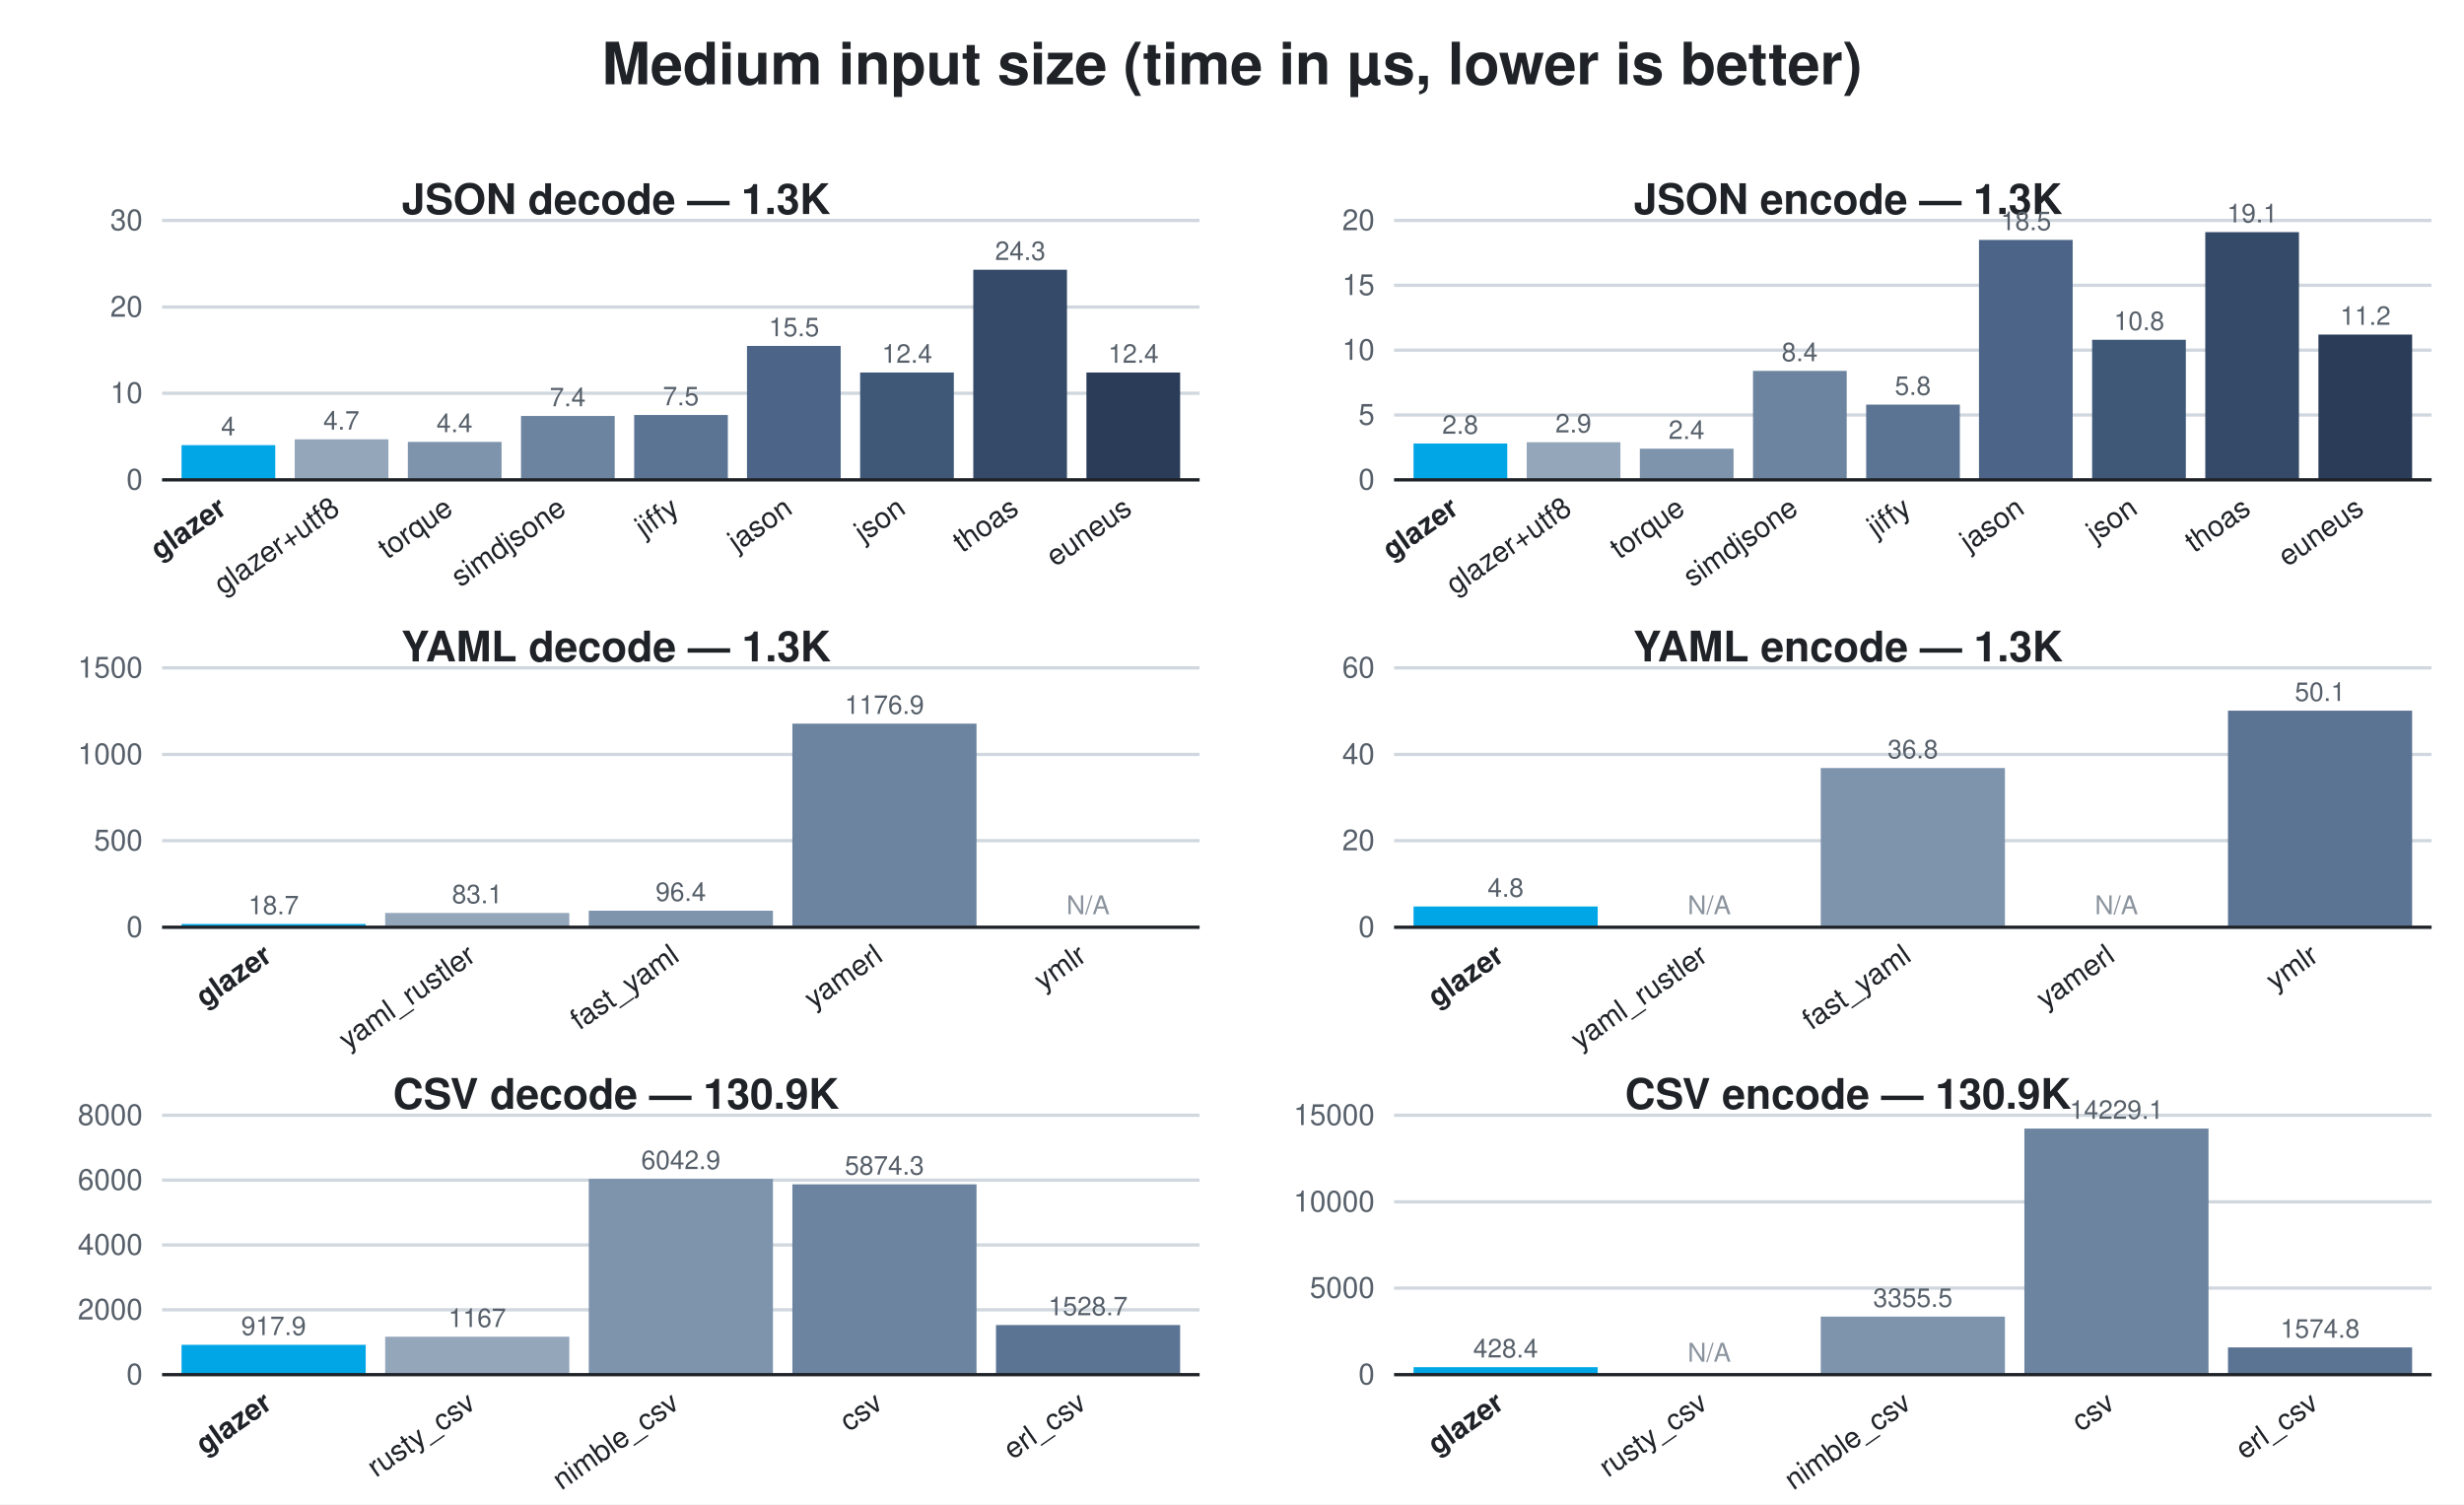
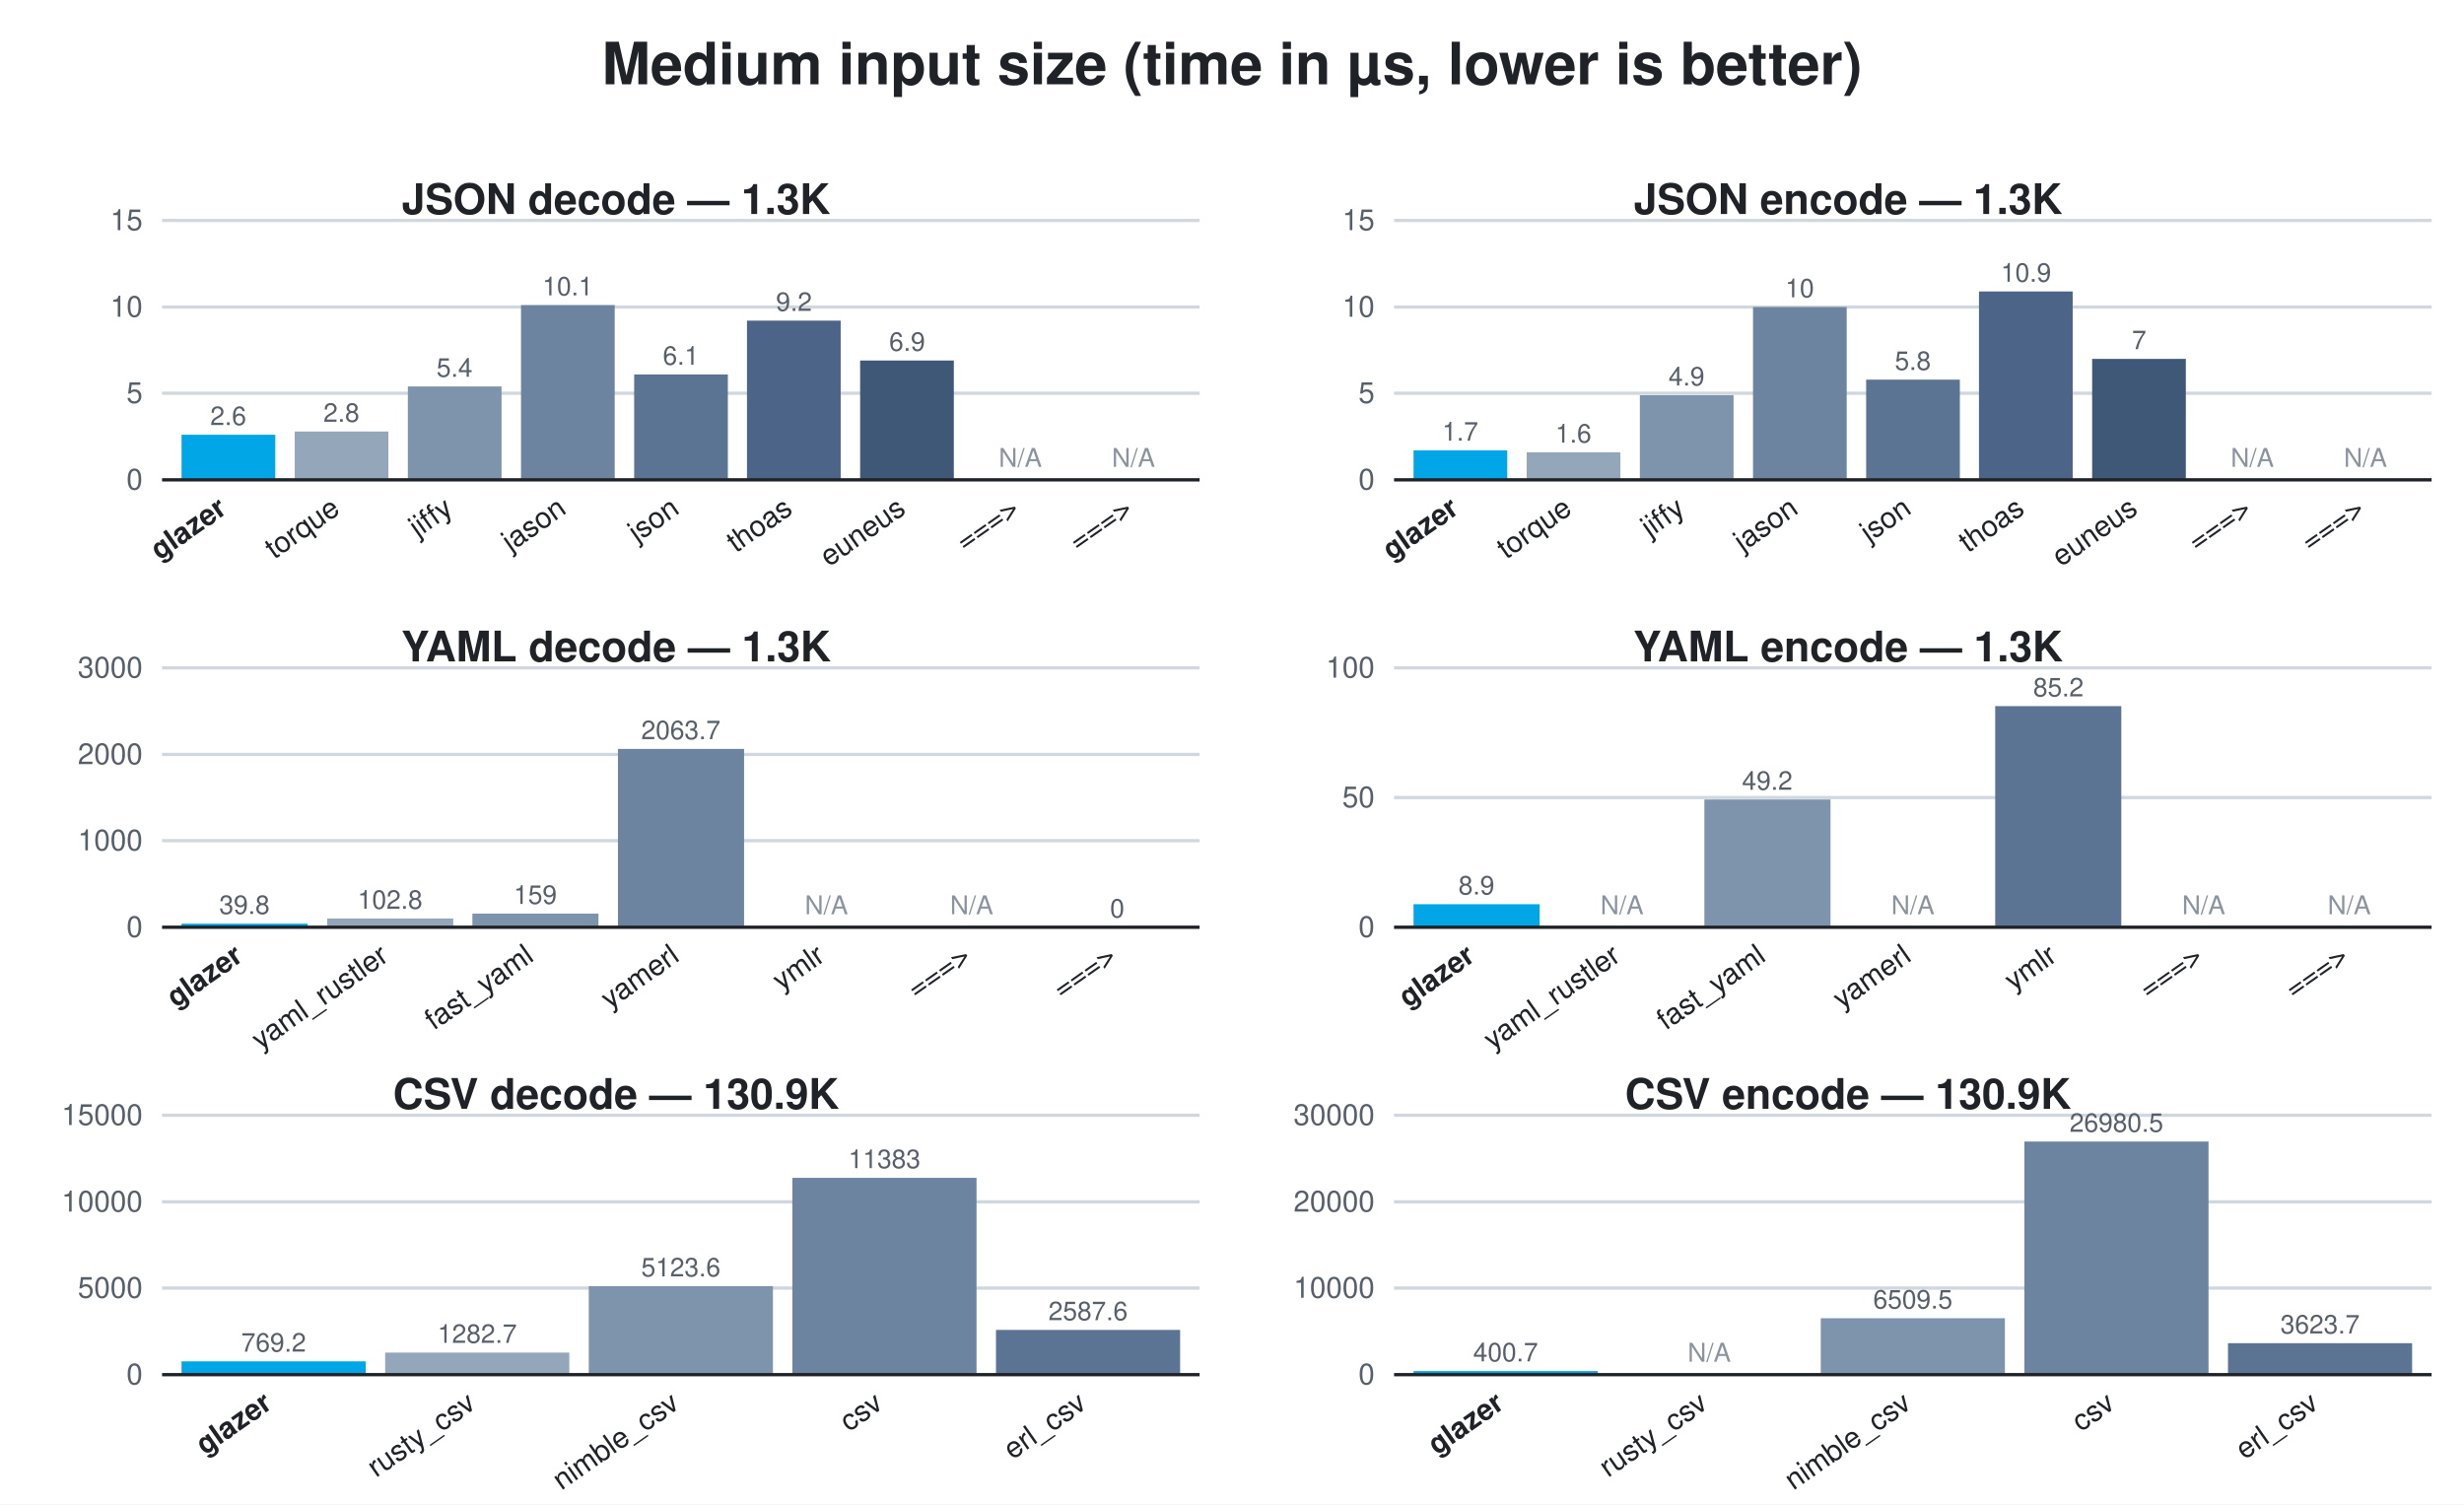
<svg xmlns="http://www.w3.org/2000/svg" width="760" height="464" viewBox="0 0 760 464" font-family="Helvetica, Arial, sans-serif">
  <style>
    .bg     { fill: #ffffff; }
    .fg     { fill: #1f2328; }
    .muted  { fill: #57606a; }
    .faint  { fill: #8b949e; }
    .grid   { stroke: #d0d7de; }
    .axis   { stroke: #1f2328; }
    .bar-0 { fill: #aab8c8; }
    .bar-1 { fill: #94a6ba; }
    .bar-2 { fill: #7e94ac; }
    .bar-3 { fill: #6c84a0; }
    .bar-4 { fill: #5c7494; }
    .bar-5 { fill: #4c6488; }
    .bar-6 { fill: #3f5878; }
    .bar-7 { fill: #344a68; }
    .bar-8 { fill: #2a3c58; }
    .bar-9 { fill: #1f2e48; }
    .bar-glazer { fill: #00a6e6; }
    @media (prefers-color-scheme: dark) {
      .bg     { fill: #0d1117; }
      .fg     { fill: #e6edf3; }
      .muted  { fill: #c9d1d9; }
      .faint  { fill: #8b949e; }
      .grid   { stroke: #30363d; }
      .axis   { stroke: #e6edf3; }
      .bar-0 { fill: #9aacc0; }
      .bar-1 { fill: #8398b0; }
      .bar-2 { fill: #6e84a0; }
      .bar-3 { fill: #5c7290; }
      .bar-4 { fill: #4c6080; }
      .bar-5 { fill: #3e5070; }
      .bar-6 { fill: #324060; }
      .bar-7 { fill: #283450; }
      .bar-8 { fill: #1f2840; }
      .bar-9 { fill: #161c30; }
      .bar-glazer { fill: #00b5fe; }
    }
  </style>
  <rect width="760" height="464" class="bg" />
  <text x="380.0" y="26" text-anchor="middle" font-size="18" font-weight="bold" class="fg">Medium input size (time in µs, lower is better)</text>
  <text x="190.0" y="66.0" text-anchor="middle" font-size="13" font-weight="bold" class="fg">JSON decode — 1.3K</text>
  <line x1="50.0" y1="148.0" x2="370.0" y2="148.0" class="grid" stroke-width="1" />
  <text x="44.0" y="151.0" text-anchor="end" font-size="9" class="muted">0</text>
  <line x1="50.0" y1="121.3" x2="370.0" y2="121.3" class="grid" stroke-width="1" />
-   <text x="44.0" y="124.3" text-anchor="end" font-size="9" class="muted">10</text>
+   <text x="44.0" y="124.3" text-anchor="end" font-size="9" class="muted">5</text>
  <line x1="50.0" y1="94.7" x2="370.0" y2="94.7" class="grid" stroke-width="1" />
-   <text x="44.0" y="97.7" text-anchor="end" font-size="9" class="muted">20</text>
+   <text x="44.0" y="97.7" text-anchor="end" font-size="9" class="muted">10</text>
  <line x1="50.0" y1="68.0" x2="370.0" y2="68.0" class="grid" stroke-width="1" />
-   <text x="44.0" y="71.0" text-anchor="end" font-size="9" class="muted">30</text>
-   <rect x="56.0" y="137.3" width="28.9" height="10.7" class="bar-glazer" />
-   <text x="70.4" y="134.3" text-anchor="middle" font-size="8" class="muted">4</text>
+   <text x="44.0" y="71.0" text-anchor="end" font-size="9" class="muted">15</text>
+   <rect x="56.0" y="134.1" width="28.9" height="13.9" class="bar-glazer" />
+   <text x="70.4" y="131.1" text-anchor="middle" font-size="8" class="muted">2.6</text>
  <text x="70.4" y="158.0" text-anchor="end" font-size="9" class="fg" font-weight="bold" transform="rotate(-35 70.4,158.0)">glazer</text>
-   <rect x="90.9" y="135.5" width="28.9" height="12.5" class="bar-1" />
-   <text x="105.3" y="132.5" text-anchor="middle" font-size="8" class="muted">4.7</text>
-   <text x="105.3" y="158.0" text-anchor="end" font-size="9" class="fg" transform="rotate(-35 105.3,158.0)">glazer+utf8</text>
-   <rect x="125.8" y="136.3" width="28.9" height="11.7" class="bar-2" />
-   <text x="140.2" y="133.3" text-anchor="middle" font-size="8" class="muted">4.4</text>
-   <text x="140.2" y="158.0" text-anchor="end" font-size="9" class="fg" transform="rotate(-35 140.2,158.0)">torque</text>
-   <rect x="160.7" y="128.3" width="28.9" height="19.7" class="bar-3" />
-   <text x="175.1" y="125.3" text-anchor="middle" font-size="8" class="muted">7.4</text>
-   <text x="175.1" y="158.0" text-anchor="end" font-size="9" class="fg" transform="rotate(-35 175.1,158.0)">simdjsone</text>
-   <rect x="195.6" y="128.0" width="28.9" height="20.0" class="bar-4" />
-   <text x="210.0" y="125.0" text-anchor="middle" font-size="8" class="muted">7.5</text>
-   <text x="210.0" y="158.0" text-anchor="end" font-size="9" class="fg" transform="rotate(-35 210.0,158.0)">jiffy</text>
-   <rect x="230.4" y="106.7" width="28.9" height="41.3" class="bar-5" />
-   <text x="244.9" y="103.7" text-anchor="middle" font-size="8" class="muted">15.5</text>
-   <text x="244.9" y="158.0" text-anchor="end" font-size="9" class="fg" transform="rotate(-35 244.9,158.0)">jason</text>
-   <rect x="265.3" y="114.9" width="28.9" height="33.1" class="bar-6" />
-   <text x="279.8" y="111.9" text-anchor="middle" font-size="8" class="muted">12.4</text>
-   <text x="279.8" y="158.0" text-anchor="end" font-size="9" class="fg" transform="rotate(-35 279.8,158.0)">json</text>
-   <rect x="300.2" y="83.2" width="28.9" height="64.8" class="bar-7" />
-   <text x="314.7" y="80.2" text-anchor="middle" font-size="8" class="muted">24.3</text>
-   <text x="314.7" y="158.0" text-anchor="end" font-size="9" class="fg" transform="rotate(-35 314.7,158.0)">thoas</text>
-   <rect x="335.1" y="114.9" width="28.9" height="33.1" class="bar-8" />
-   <text x="349.6" y="111.9" text-anchor="middle" font-size="8" class="muted">12.4</text>
-   <text x="349.6" y="158.0" text-anchor="end" font-size="9" class="fg" transform="rotate(-35 349.6,158.0)">euneus</text>
+   <rect x="90.9" y="133.1" width="28.9" height="14.9" class="bar-1" />
+   <text x="105.3" y="130.1" text-anchor="middle" font-size="8" class="muted">2.8</text>
+   <text x="105.3" y="158.0" text-anchor="end" font-size="9" class="fg" transform="rotate(-35 105.3,158.0)">torque</text>
+   <rect x="125.8" y="119.2" width="28.9" height="28.8" class="bar-2" />
+   <text x="140.2" y="116.2" text-anchor="middle" font-size="8" class="muted">5.4</text>
+   <text x="140.2" y="158.0" text-anchor="end" font-size="9" class="fg" transform="rotate(-35 140.2,158.0)">jiffy</text>
+   <rect x="160.7" y="94.1" width="28.9" height="53.9" class="bar-3" />
+   <text x="175.1" y="91.1" text-anchor="middle" font-size="8" class="muted">10.1</text>
+   <text x="175.1" y="158.0" text-anchor="end" font-size="9" class="fg" transform="rotate(-35 175.1,158.0)">jason</text>
+   <rect x="195.6" y="115.5" width="28.9" height="32.5" class="bar-4" />
+   <text x="210.0" y="112.5" text-anchor="middle" font-size="8" class="muted">6.1</text>
+   <text x="210.0" y="158.0" text-anchor="end" font-size="9" class="fg" transform="rotate(-35 210.0,158.0)">json</text>
+   <rect x="230.4" y="98.9" width="28.9" height="49.1" class="bar-5" />
+   <text x="244.9" y="95.9" text-anchor="middle" font-size="8" class="muted">9.2</text>
+   <text x="244.9" y="158.0" text-anchor="end" font-size="9" class="fg" transform="rotate(-35 244.9,158.0)">thoas</text>
+   <rect x="265.3" y="111.2" width="28.9" height="36.8" class="bar-6" />
+   <text x="279.8" y="108.2" text-anchor="middle" font-size="8" class="muted">6.9</text>
+   <text x="279.8" y="158.0" text-anchor="end" font-size="9" class="fg" transform="rotate(-35 279.8,158.0)">euneus</text>
+   <text x="314.7" y="144.0" text-anchor="middle" font-size="8" class="faint">N/A</text>
+   <text x="314.7" y="158.0" text-anchor="end" font-size="9" class="fg" transform="rotate(-35 314.7,158.0)">===&gt;</text>
+   <text x="349.6" y="144.0" text-anchor="middle" font-size="8" class="faint">N/A</text>
+   <text x="349.6" y="158.0" text-anchor="end" font-size="9" class="fg" transform="rotate(-35 349.6,158.0)">===&gt;</text>
  <line x1="50.0" y1="148.0" x2="370.0" y2="148.0" class="axis" stroke-width="1" />
  <text x="570.0" y="66.0" text-anchor="middle" font-size="13" font-weight="bold" class="fg">JSON encode — 1.3K</text>
  <line x1="430.0" y1="148.0" x2="750.0" y2="148.0" class="grid" stroke-width="1" />
  <text x="424.0" y="151.0" text-anchor="end" font-size="9" class="muted">0</text>
-   <line x1="430.0" y1="128.0" x2="750.0" y2="128.0" class="grid" stroke-width="1" />
-   <text x="424.0" y="131.0" text-anchor="end" font-size="9" class="muted">5</text>
-   <line x1="430.0" y1="108.0" x2="750.0" y2="108.0" class="grid" stroke-width="1" />
-   <text x="424.0" y="111.0" text-anchor="end" font-size="9" class="muted">10</text>
-   <line x1="430.0" y1="88.0" x2="750.0" y2="88.0" class="grid" stroke-width="1" />
-   <text x="424.0" y="91.0" text-anchor="end" font-size="9" class="muted">15</text>
+   <line x1="430.0" y1="121.3" x2="750.0" y2="121.3" class="grid" stroke-width="1" />
+   <text x="424.0" y="124.3" text-anchor="end" font-size="9" class="muted">5</text>
+   <line x1="430.0" y1="94.7" x2="750.0" y2="94.7" class="grid" stroke-width="1" />
+   <text x="424.0" y="97.7" text-anchor="end" font-size="9" class="muted">10</text>
  <line x1="430.0" y1="68.0" x2="750.0" y2="68.0" class="grid" stroke-width="1" />
-   <text x="424.0" y="71.0" text-anchor="end" font-size="9" class="muted">20</text>
-   <rect x="436.0" y="136.8" width="28.9" height="11.2" class="bar-glazer" />
-   <text x="450.4" y="133.8" text-anchor="middle" font-size="8" class="muted">2.8</text>
+   <text x="424.0" y="71.0" text-anchor="end" font-size="9" class="muted">15</text>
+   <rect x="436.0" y="138.9" width="28.9" height="9.1" class="bar-glazer" />
+   <text x="450.4" y="135.9" text-anchor="middle" font-size="8" class="muted">1.7</text>
  <text x="450.4" y="158.0" text-anchor="end" font-size="9" class="fg" font-weight="bold" transform="rotate(-35 450.4,158.0)">glazer</text>
-   <rect x="470.9" y="136.4" width="28.9" height="11.6" class="bar-1" />
-   <text x="485.3" y="133.4" text-anchor="middle" font-size="8" class="muted">2.9</text>
-   <text x="485.3" y="158.0" text-anchor="end" font-size="9" class="fg" transform="rotate(-35 485.3,158.0)">glazer+utf8</text>
-   <rect x="505.8" y="138.4" width="28.9" height="9.6" class="bar-2" />
-   <text x="520.2" y="135.4" text-anchor="middle" font-size="8" class="muted">2.4</text>
-   <text x="520.2" y="158.0" text-anchor="end" font-size="9" class="fg" transform="rotate(-35 520.2,158.0)">torque</text>
-   <rect x="540.7" y="114.4" width="28.9" height="33.6" class="bar-3" />
-   <text x="555.1" y="111.4" text-anchor="middle" font-size="8" class="muted">8.4</text>
-   <text x="555.1" y="158.0" text-anchor="end" font-size="9" class="fg" transform="rotate(-35 555.1,158.0)">simdjsone</text>
-   <rect x="575.6" y="124.8" width="28.9" height="23.2" class="bar-4" />
-   <text x="590.0" y="121.8" text-anchor="middle" font-size="8" class="muted">5.8</text>
-   <text x="590.0" y="158.0" text-anchor="end" font-size="9" class="fg" transform="rotate(-35 590.0,158.0)">jiffy</text>
-   <rect x="610.4" y="74.0" width="28.9" height="74.0" class="bar-5" />
-   <text x="624.9" y="71.0" text-anchor="middle" font-size="8" class="muted">18.5</text>
-   <text x="624.9" y="158.0" text-anchor="end" font-size="9" class="fg" transform="rotate(-35 624.9,158.0)">jason</text>
-   <rect x="645.3" y="104.8" width="28.9" height="43.2" class="bar-6" />
-   <text x="659.8" y="101.8" text-anchor="middle" font-size="8" class="muted">10.8</text>
-   <text x="659.8" y="158.0" text-anchor="end" font-size="9" class="fg" transform="rotate(-35 659.8,158.0)">json</text>
-   <rect x="680.2" y="71.6" width="28.9" height="76.4" class="bar-7" />
-   <text x="694.7" y="68.6" text-anchor="middle" font-size="8" class="muted">19.1</text>
-   <text x="694.7" y="158.0" text-anchor="end" font-size="9" class="fg" transform="rotate(-35 694.7,158.0)">thoas</text>
-   <rect x="715.1" y="103.2" width="28.9" height="44.8" class="bar-8" />
-   <text x="729.6" y="100.2" text-anchor="middle" font-size="8" class="muted">11.2</text>
-   <text x="729.6" y="158.0" text-anchor="end" font-size="9" class="fg" transform="rotate(-35 729.6,158.0)">euneus</text>
+   <rect x="470.9" y="139.5" width="28.9" height="8.5" class="bar-1" />
+   <text x="485.3" y="136.5" text-anchor="middle" font-size="8" class="muted">1.6</text>
+   <text x="485.3" y="158.0" text-anchor="end" font-size="9" class="fg" transform="rotate(-35 485.3,158.0)">torque</text>
+   <rect x="505.8" y="121.9" width="28.9" height="26.1" class="bar-2" />
+   <text x="520.2" y="118.9" text-anchor="middle" font-size="8" class="muted">4.9</text>
+   <text x="520.2" y="158.0" text-anchor="end" font-size="9" class="fg" transform="rotate(-35 520.2,158.0)">jiffy</text>
+   <rect x="540.7" y="94.7" width="28.9" height="53.3" class="bar-3" />
+   <text x="555.1" y="91.7" text-anchor="middle" font-size="8" class="muted">10</text>
+   <text x="555.1" y="158.0" text-anchor="end" font-size="9" class="fg" transform="rotate(-35 555.1,158.0)">jason</text>
+   <rect x="575.6" y="117.1" width="28.9" height="30.9" class="bar-4" />
+   <text x="590.0" y="114.1" text-anchor="middle" font-size="8" class="muted">5.8</text>
+   <text x="590.0" y="158.0" text-anchor="end" font-size="9" class="fg" transform="rotate(-35 590.0,158.0)">json</text>
+   <rect x="610.4" y="89.9" width="28.9" height="58.1" class="bar-5" />
+   <text x="624.9" y="86.9" text-anchor="middle" font-size="8" class="muted">10.9</text>
+   <text x="624.9" y="158.0" text-anchor="end" font-size="9" class="fg" transform="rotate(-35 624.9,158.0)">thoas</text>
+   <rect x="645.3" y="110.7" width="28.9" height="37.3" class="bar-6" />
+   <text x="659.8" y="107.7" text-anchor="middle" font-size="8" class="muted">7</text>
+   <text x="659.8" y="158.0" text-anchor="end" font-size="9" class="fg" transform="rotate(-35 659.8,158.0)">euneus</text>
+   <text x="694.7" y="144.0" text-anchor="middle" font-size="8" class="faint">N/A</text>
+   <text x="694.7" y="158.0" text-anchor="end" font-size="9" class="fg" transform="rotate(-35 694.7,158.0)">===&gt;</text>
+   <text x="729.6" y="144.0" text-anchor="middle" font-size="8" class="faint">N/A</text>
+   <text x="729.6" y="158.0" text-anchor="end" font-size="9" class="fg" transform="rotate(-35 729.6,158.0)">===&gt;</text>
  <line x1="430.0" y1="148.0" x2="750.0" y2="148.0" class="axis" stroke-width="1" />
  <text x="190.0" y="204.0" text-anchor="middle" font-size="13" font-weight="bold" class="fg">YAML decode — 1.3K</text>
  <line x1="50.0" y1="286.0" x2="370.0" y2="286.0" class="grid" stroke-width="1" />
  <text x="44.0" y="289.0" text-anchor="end" font-size="9" class="muted">0</text>
  <line x1="50.0" y1="259.3" x2="370.0" y2="259.3" class="grid" stroke-width="1" />
-   <text x="44.0" y="262.3" text-anchor="end" font-size="9" class="muted">500</text>
+   <text x="44.0" y="262.3" text-anchor="end" font-size="9" class="muted">1000</text>
  <line x1="50.0" y1="232.7" x2="370.0" y2="232.7" class="grid" stroke-width="1" />
-   <text x="44.0" y="235.7" text-anchor="end" font-size="9" class="muted">1000</text>
+   <text x="44.0" y="235.7" text-anchor="end" font-size="9" class="muted">2000</text>
  <line x1="50.0" y1="206.0" x2="370.0" y2="206.0" class="grid" stroke-width="1" />
-   <text x="44.0" y="209.0" text-anchor="end" font-size="9" class="muted">1500</text>
-   <rect x="56.0" y="285.0" width="56.8" height="1.0" class="bar-glazer" />
-   <text x="84.4" y="282.0" text-anchor="middle" font-size="8" class="muted">18.7</text>
-   <text x="84.4" y="296.0" text-anchor="end" font-size="9" class="fg" font-weight="bold" transform="rotate(-35 84.4,296.0)">glazer</text>
-   <rect x="118.8" y="281.6" width="56.8" height="4.4" class="bar-1" />
-   <text x="147.2" y="278.6" text-anchor="middle" font-size="8" class="muted">83.1</text>
-   <text x="147.2" y="296.0" text-anchor="end" font-size="9" class="fg" transform="rotate(-35 147.2,296.0)">yaml_rustler</text>
-   <rect x="181.6" y="280.9" width="56.8" height="5.1" class="bar-2" />
-   <text x="210.0" y="277.9" text-anchor="middle" font-size="8" class="muted">96.4</text>
-   <text x="210.0" y="296.0" text-anchor="end" font-size="9" class="fg" transform="rotate(-35 210.0,296.0)">fast_yaml</text>
-   <rect x="244.4" y="223.2" width="56.8" height="62.8" class="bar-3" />
-   <text x="272.8" y="220.2" text-anchor="middle" font-size="8" class="muted">1176.9</text>
-   <text x="272.8" y="296.0" text-anchor="end" font-size="9" class="fg" transform="rotate(-35 272.8,296.0)">yamerl</text>
-   <text x="335.6" y="282.0" text-anchor="middle" font-size="8" class="faint">N/A</text>
-   <text x="335.6" y="296.0" text-anchor="end" font-size="9" class="fg" transform="rotate(-35 335.6,296.0)">ymlr</text>
+   <text x="44.0" y="209.0" text-anchor="end" font-size="9" class="muted">3000</text>
+   <rect x="56.0" y="284.9" width="38.9" height="1.1" class="bar-glazer" />
+   <text x="75.4" y="281.9" text-anchor="middle" font-size="8" class="muted">39.8</text>
+   <text x="75.4" y="296.0" text-anchor="end" font-size="9" class="fg" font-weight="bold" transform="rotate(-35 75.4,296.0)">glazer</text>
+   <rect x="100.9" y="283.3" width="38.9" height="2.7" class="bar-1" />
+   <text x="120.3" y="280.3" text-anchor="middle" font-size="8" class="muted">102.8</text>
+   <text x="120.3" y="296.0" text-anchor="end" font-size="9" class="fg" transform="rotate(-35 120.3,296.0)">yaml_rustler</text>
+   <rect x="145.7" y="281.8" width="38.9" height="4.2" class="bar-2" />
+   <text x="165.1" y="278.8" text-anchor="middle" font-size="8" class="muted">159</text>
+   <text x="165.1" y="296.0" text-anchor="end" font-size="9" class="fg" transform="rotate(-35 165.1,296.0)">fast_yaml</text>
+   <rect x="190.6" y="231.0" width="38.9" height="55.0" class="bar-3" />
+   <text x="210.0" y="228.0" text-anchor="middle" font-size="8" class="muted">2063.7</text>
+   <text x="210.0" y="296.0" text-anchor="end" font-size="9" class="fg" transform="rotate(-35 210.0,296.0)">yamerl</text>
+   <text x="254.9" y="282.0" text-anchor="middle" font-size="8" class="faint">N/A</text>
+   <text x="254.9" y="296.0" text-anchor="end" font-size="9" class="fg" transform="rotate(-35 254.9,296.0)">ymlr</text>
+   <text x="299.7" y="282.0" text-anchor="middle" font-size="8" class="faint">N/A</text>
+   <text x="299.7" y="296.0" text-anchor="end" font-size="9" class="fg" transform="rotate(-35 299.7,296.0)">===&gt;</text>
+   <rect x="325.1" y="286.0" width="38.9" height="0.0" class="bar-6" />
+   <text x="344.6" y="283.0" text-anchor="middle" font-size="8" class="muted">0</text>
+   <text x="344.6" y="296.0" text-anchor="end" font-size="9" class="fg" transform="rotate(-35 344.6,296.0)">===&gt;</text>
  <line x1="50.0" y1="286.0" x2="370.0" y2="286.0" class="axis" stroke-width="1" />
  <text x="570.0" y="204.0" text-anchor="middle" font-size="13" font-weight="bold" class="fg">YAML encode — 1.3K</text>
  <line x1="430.0" y1="286.0" x2="750.0" y2="286.0" class="grid" stroke-width="1" />
  <text x="424.0" y="289.0" text-anchor="end" font-size="9" class="muted">0</text>
-   <line x1="430.0" y1="259.3" x2="750.0" y2="259.3" class="grid" stroke-width="1" />
-   <text x="424.0" y="262.3" text-anchor="end" font-size="9" class="muted">20</text>
-   <line x1="430.0" y1="232.7" x2="750.0" y2="232.7" class="grid" stroke-width="1" />
-   <text x="424.0" y="235.7" text-anchor="end" font-size="9" class="muted">40</text>
+   <line x1="430.0" y1="246.0" x2="750.0" y2="246.0" class="grid" stroke-width="1" />
+   <text x="424.0" y="249.0" text-anchor="end" font-size="9" class="muted">50</text>
  <line x1="430.0" y1="206.0" x2="750.0" y2="206.0" class="grid" stroke-width="1" />
-   <text x="424.0" y="209.0" text-anchor="end" font-size="9" class="muted">60</text>
-   <rect x="436.0" y="279.6" width="56.8" height="6.4" class="bar-glazer" />
-   <text x="464.4" y="276.6" text-anchor="middle" font-size="8" class="muted">4.8</text>
-   <text x="464.4" y="296.0" text-anchor="end" font-size="9" class="fg" font-weight="bold" transform="rotate(-35 464.4,296.0)">glazer</text>
-   <text x="527.2" y="282.0" text-anchor="middle" font-size="8" class="faint">N/A</text>
-   <text x="527.2" y="296.0" text-anchor="end" font-size="9" class="fg" transform="rotate(-35 527.2,296.0)">yaml_rustler</text>
-   <rect x="561.6" y="236.9" width="56.8" height="49.1" class="bar-2" />
-   <text x="590.0" y="233.9" text-anchor="middle" font-size="8" class="muted">36.8</text>
-   <text x="590.0" y="296.0" text-anchor="end" font-size="9" class="fg" transform="rotate(-35 590.0,296.0)">fast_yaml</text>
-   <text x="652.8" y="282.0" text-anchor="middle" font-size="8" class="faint">N/A</text>
-   <text x="652.8" y="296.0" text-anchor="end" font-size="9" class="fg" transform="rotate(-35 652.8,296.0)">yamerl</text>
-   <rect x="687.2" y="219.2" width="56.8" height="66.8" class="bar-4" />
-   <text x="715.6" y="216.2" text-anchor="middle" font-size="8" class="muted">50.1</text>
-   <text x="715.6" y="296.0" text-anchor="end" font-size="9" class="fg" transform="rotate(-35 715.6,296.0)">ymlr</text>
+   <text x="424.0" y="209.0" text-anchor="end" font-size="9" class="muted">100</text>
+   <rect x="436.0" y="278.9" width="38.9" height="7.1" class="bar-glazer" />
+   <text x="455.4" y="275.9" text-anchor="middle" font-size="8" class="muted">8.9</text>
+   <text x="455.4" y="296.0" text-anchor="end" font-size="9" class="fg" font-weight="bold" transform="rotate(-35 455.4,296.0)">glazer</text>
+   <text x="500.3" y="282.0" text-anchor="middle" font-size="8" class="faint">N/A</text>
+   <text x="500.3" y="296.0" text-anchor="end" font-size="9" class="fg" transform="rotate(-35 500.3,296.0)">yaml_rustler</text>
+   <rect x="525.7" y="246.6" width="38.9" height="39.4" class="bar-2" />
+   <text x="545.1" y="243.6" text-anchor="middle" font-size="8" class="muted">49.2</text>
+   <text x="545.1" y="296.0" text-anchor="end" font-size="9" class="fg" transform="rotate(-35 545.1,296.0)">fast_yaml</text>
+   <text x="590.0" y="282.0" text-anchor="middle" font-size="8" class="faint">N/A</text>
+   <text x="590.0" y="296.0" text-anchor="end" font-size="9" class="fg" transform="rotate(-35 590.0,296.0)">yamerl</text>
+   <rect x="615.4" y="217.8" width="38.9" height="68.2" class="bar-4" />
+   <text x="634.9" y="214.8" text-anchor="middle" font-size="8" class="muted">85.2</text>
+   <text x="634.9" y="296.0" text-anchor="end" font-size="9" class="fg" transform="rotate(-35 634.9,296.0)">ymlr</text>
+   <text x="679.7" y="282.0" text-anchor="middle" font-size="8" class="faint">N/A</text>
+   <text x="679.7" y="296.0" text-anchor="end" font-size="9" class="fg" transform="rotate(-35 679.7,296.0)">===&gt;</text>
+   <text x="724.6" y="282.0" text-anchor="middle" font-size="8" class="faint">N/A</text>
+   <text x="724.6" y="296.0" text-anchor="end" font-size="9" class="fg" transform="rotate(-35 724.6,296.0)">===&gt;</text>
  <line x1="430.0" y1="286.0" x2="750.0" y2="286.0" class="axis" stroke-width="1" />
  <text x="190.0" y="342.0" text-anchor="middle" font-size="13" font-weight="bold" class="fg">CSV decode — 130.9K</text>
  <line x1="50.0" y1="424.0" x2="370.0" y2="424.0" class="grid" stroke-width="1" />
  <text x="44.0" y="427.0" text-anchor="end" font-size="9" class="muted">0</text>
-   <line x1="50.0" y1="404.0" x2="370.0" y2="404.0" class="grid" stroke-width="1" />
-   <text x="44.0" y="407.0" text-anchor="end" font-size="9" class="muted">2000</text>
-   <line x1="50.0" y1="384.0" x2="370.0" y2="384.0" class="grid" stroke-width="1" />
-   <text x="44.0" y="387.0" text-anchor="end" font-size="9" class="muted">4000</text>
-   <line x1="50.0" y1="364.0" x2="370.0" y2="364.0" class="grid" stroke-width="1" />
-   <text x="44.0" y="367.0" text-anchor="end" font-size="9" class="muted">6000</text>
+   <line x1="50.0" y1="397.3" x2="370.0" y2="397.3" class="grid" stroke-width="1" />
+   <text x="44.0" y="400.3" text-anchor="end" font-size="9" class="muted">5000</text>
+   <line x1="50.0" y1="370.7" x2="370.0" y2="370.7" class="grid" stroke-width="1" />
+   <text x="44.0" y="373.7" text-anchor="end" font-size="9" class="muted">10000</text>
  <line x1="50.0" y1="344.0" x2="370.0" y2="344.0" class="grid" stroke-width="1" />
-   <text x="44.0" y="347.0" text-anchor="end" font-size="9" class="muted">8000</text>
-   <rect x="56.0" y="414.8" width="56.8" height="9.2" class="bar-glazer" />
-   <text x="84.4" y="411.8" text-anchor="middle" font-size="8" class="muted">917.9</text>
+   <text x="44.0" y="347.0" text-anchor="end" font-size="9" class="muted">15000</text>
+   <rect x="56.0" y="419.9" width="56.8" height="4.1" class="bar-glazer" />
+   <text x="84.4" y="416.9" text-anchor="middle" font-size="8" class="muted">769.2</text>
  <text x="84.4" y="434.0" text-anchor="end" font-size="9" class="fg" font-weight="bold" transform="rotate(-35 84.4,434.0)">glazer</text>
-   <rect x="118.8" y="412.3" width="56.8" height="11.7" class="bar-1" />
-   <text x="147.2" y="409.3" text-anchor="middle" font-size="8" class="muted">1167</text>
+   <rect x="118.8" y="417.2" width="56.8" height="6.8" class="bar-1" />
+   <text x="147.2" y="414.2" text-anchor="middle" font-size="8" class="muted">1282.7</text>
  <text x="147.2" y="434.0" text-anchor="end" font-size="9" class="fg" transform="rotate(-35 147.2,434.0)">rusty_csv</text>
-   <rect x="181.6" y="363.6" width="56.8" height="60.4" class="bar-2" />
-   <text x="210.0" y="360.6" text-anchor="middle" font-size="8" class="muted">6042.9</text>
+   <rect x="181.6" y="396.7" width="56.8" height="27.3" class="bar-2" />
+   <text x="210.0" y="393.7" text-anchor="middle" font-size="8" class="muted">5123.6</text>
  <text x="210.0" y="434.0" text-anchor="end" font-size="9" class="fg" transform="rotate(-35 210.0,434.0)">nimble_csv</text>
-   <rect x="244.4" y="365.3" width="56.8" height="58.7" class="bar-3" />
-   <text x="272.8" y="362.3" text-anchor="middle" font-size="8" class="muted">5874.3</text>
+   <rect x="244.4" y="363.3" width="56.8" height="60.7" class="bar-3" />
+   <text x="272.8" y="360.3" text-anchor="middle" font-size="8" class="muted">11383</text>
  <text x="272.8" y="434.0" text-anchor="end" font-size="9" class="fg" transform="rotate(-35 272.8,434.0)">csv</text>
-   <rect x="307.2" y="408.7" width="56.8" height="15.3" class="bar-4" />
-   <text x="335.6" y="405.7" text-anchor="middle" font-size="8" class="muted">1528.7</text>
+   <rect x="307.2" y="410.2" width="56.8" height="13.8" class="bar-4" />
+   <text x="335.6" y="407.2" text-anchor="middle" font-size="8" class="muted">2587.6</text>
  <text x="335.6" y="434.0" text-anchor="end" font-size="9" class="fg" transform="rotate(-35 335.6,434.0)">erl_csv</text>
  <line x1="50.0" y1="424.0" x2="370.0" y2="424.0" class="axis" stroke-width="1" />
  <text x="570.0" y="342.0" text-anchor="middle" font-size="13" font-weight="bold" class="fg">CSV encode — 130.9K</text>
  <line x1="430.0" y1="424.0" x2="750.0" y2="424.0" class="grid" stroke-width="1" />
  <text x="424.0" y="427.0" text-anchor="end" font-size="9" class="muted">0</text>
  <line x1="430.0" y1="397.3" x2="750.0" y2="397.3" class="grid" stroke-width="1" />
-   <text x="424.0" y="400.3" text-anchor="end" font-size="9" class="muted">5000</text>
+   <text x="424.0" y="400.3" text-anchor="end" font-size="9" class="muted">10000</text>
  <line x1="430.0" y1="370.7" x2="750.0" y2="370.7" class="grid" stroke-width="1" />
-   <text x="424.0" y="373.7" text-anchor="end" font-size="9" class="muted">10000</text>
+   <text x="424.0" y="373.7" text-anchor="end" font-size="9" class="muted">20000</text>
  <line x1="430.0" y1="344.0" x2="750.0" y2="344.0" class="grid" stroke-width="1" />
-   <text x="424.0" y="347.0" text-anchor="end" font-size="9" class="muted">15000</text>
-   <rect x="436.0" y="421.7" width="56.8" height="2.3" class="bar-glazer" />
-   <text x="464.4" y="418.7" text-anchor="middle" font-size="8" class="muted">428.4</text>
+   <text x="424.0" y="347.0" text-anchor="end" font-size="9" class="muted">30000</text>
+   <rect x="436.0" y="422.9" width="56.8" height="1.1" class="bar-glazer" />
+   <text x="464.4" y="419.9" text-anchor="middle" font-size="8" class="muted">400.7</text>
  <text x="464.4" y="434.0" text-anchor="end" font-size="9" class="fg" font-weight="bold" transform="rotate(-35 464.4,434.0)">glazer</text>
  <text x="527.2" y="420.0" text-anchor="middle" font-size="8" class="faint">N/A</text>
  <text x="527.2" y="434.0" text-anchor="end" font-size="9" class="fg" transform="rotate(-35 527.2,434.0)">rusty_csv</text>
-   <rect x="561.6" y="406.1" width="56.8" height="17.9" class="bar-2" />
-   <text x="590.0" y="403.1" text-anchor="middle" font-size="8" class="muted">3355.5</text>
+   <rect x="561.6" y="406.6" width="56.8" height="17.4" class="bar-2" />
+   <text x="590.0" y="403.6" text-anchor="middle" font-size="8" class="muted">6509.5</text>
  <text x="590.0" y="434.0" text-anchor="end" font-size="9" class="fg" transform="rotate(-35 590.0,434.0)">nimble_csv</text>
-   <rect x="624.4" y="348.1" width="56.8" height="75.9" class="bar-3" />
-   <text x="652.8" y="345.1" text-anchor="middle" font-size="8" class="muted">14229.1</text>
+   <rect x="624.4" y="352.1" width="56.8" height="71.9" class="bar-3" />
+   <text x="652.8" y="349.1" text-anchor="middle" font-size="8" class="muted">26980.5</text>
  <text x="652.8" y="434.0" text-anchor="end" font-size="9" class="fg" transform="rotate(-35 652.8,434.0)">csv</text>
-   <rect x="687.2" y="415.6" width="56.8" height="8.4" class="bar-4" />
-   <text x="715.6" y="412.6" text-anchor="middle" font-size="8" class="muted">1574.8</text>
+   <rect x="687.2" y="414.3" width="56.8" height="9.7" class="bar-4" />
+   <text x="715.6" y="411.3" text-anchor="middle" font-size="8" class="muted">3623.7</text>
  <text x="715.6" y="434.0" text-anchor="end" font-size="9" class="fg" transform="rotate(-35 715.6,434.0)">erl_csv</text>
  <line x1="430.0" y1="424.0" x2="750.0" y2="424.0" class="axis" stroke-width="1" />
</svg>
